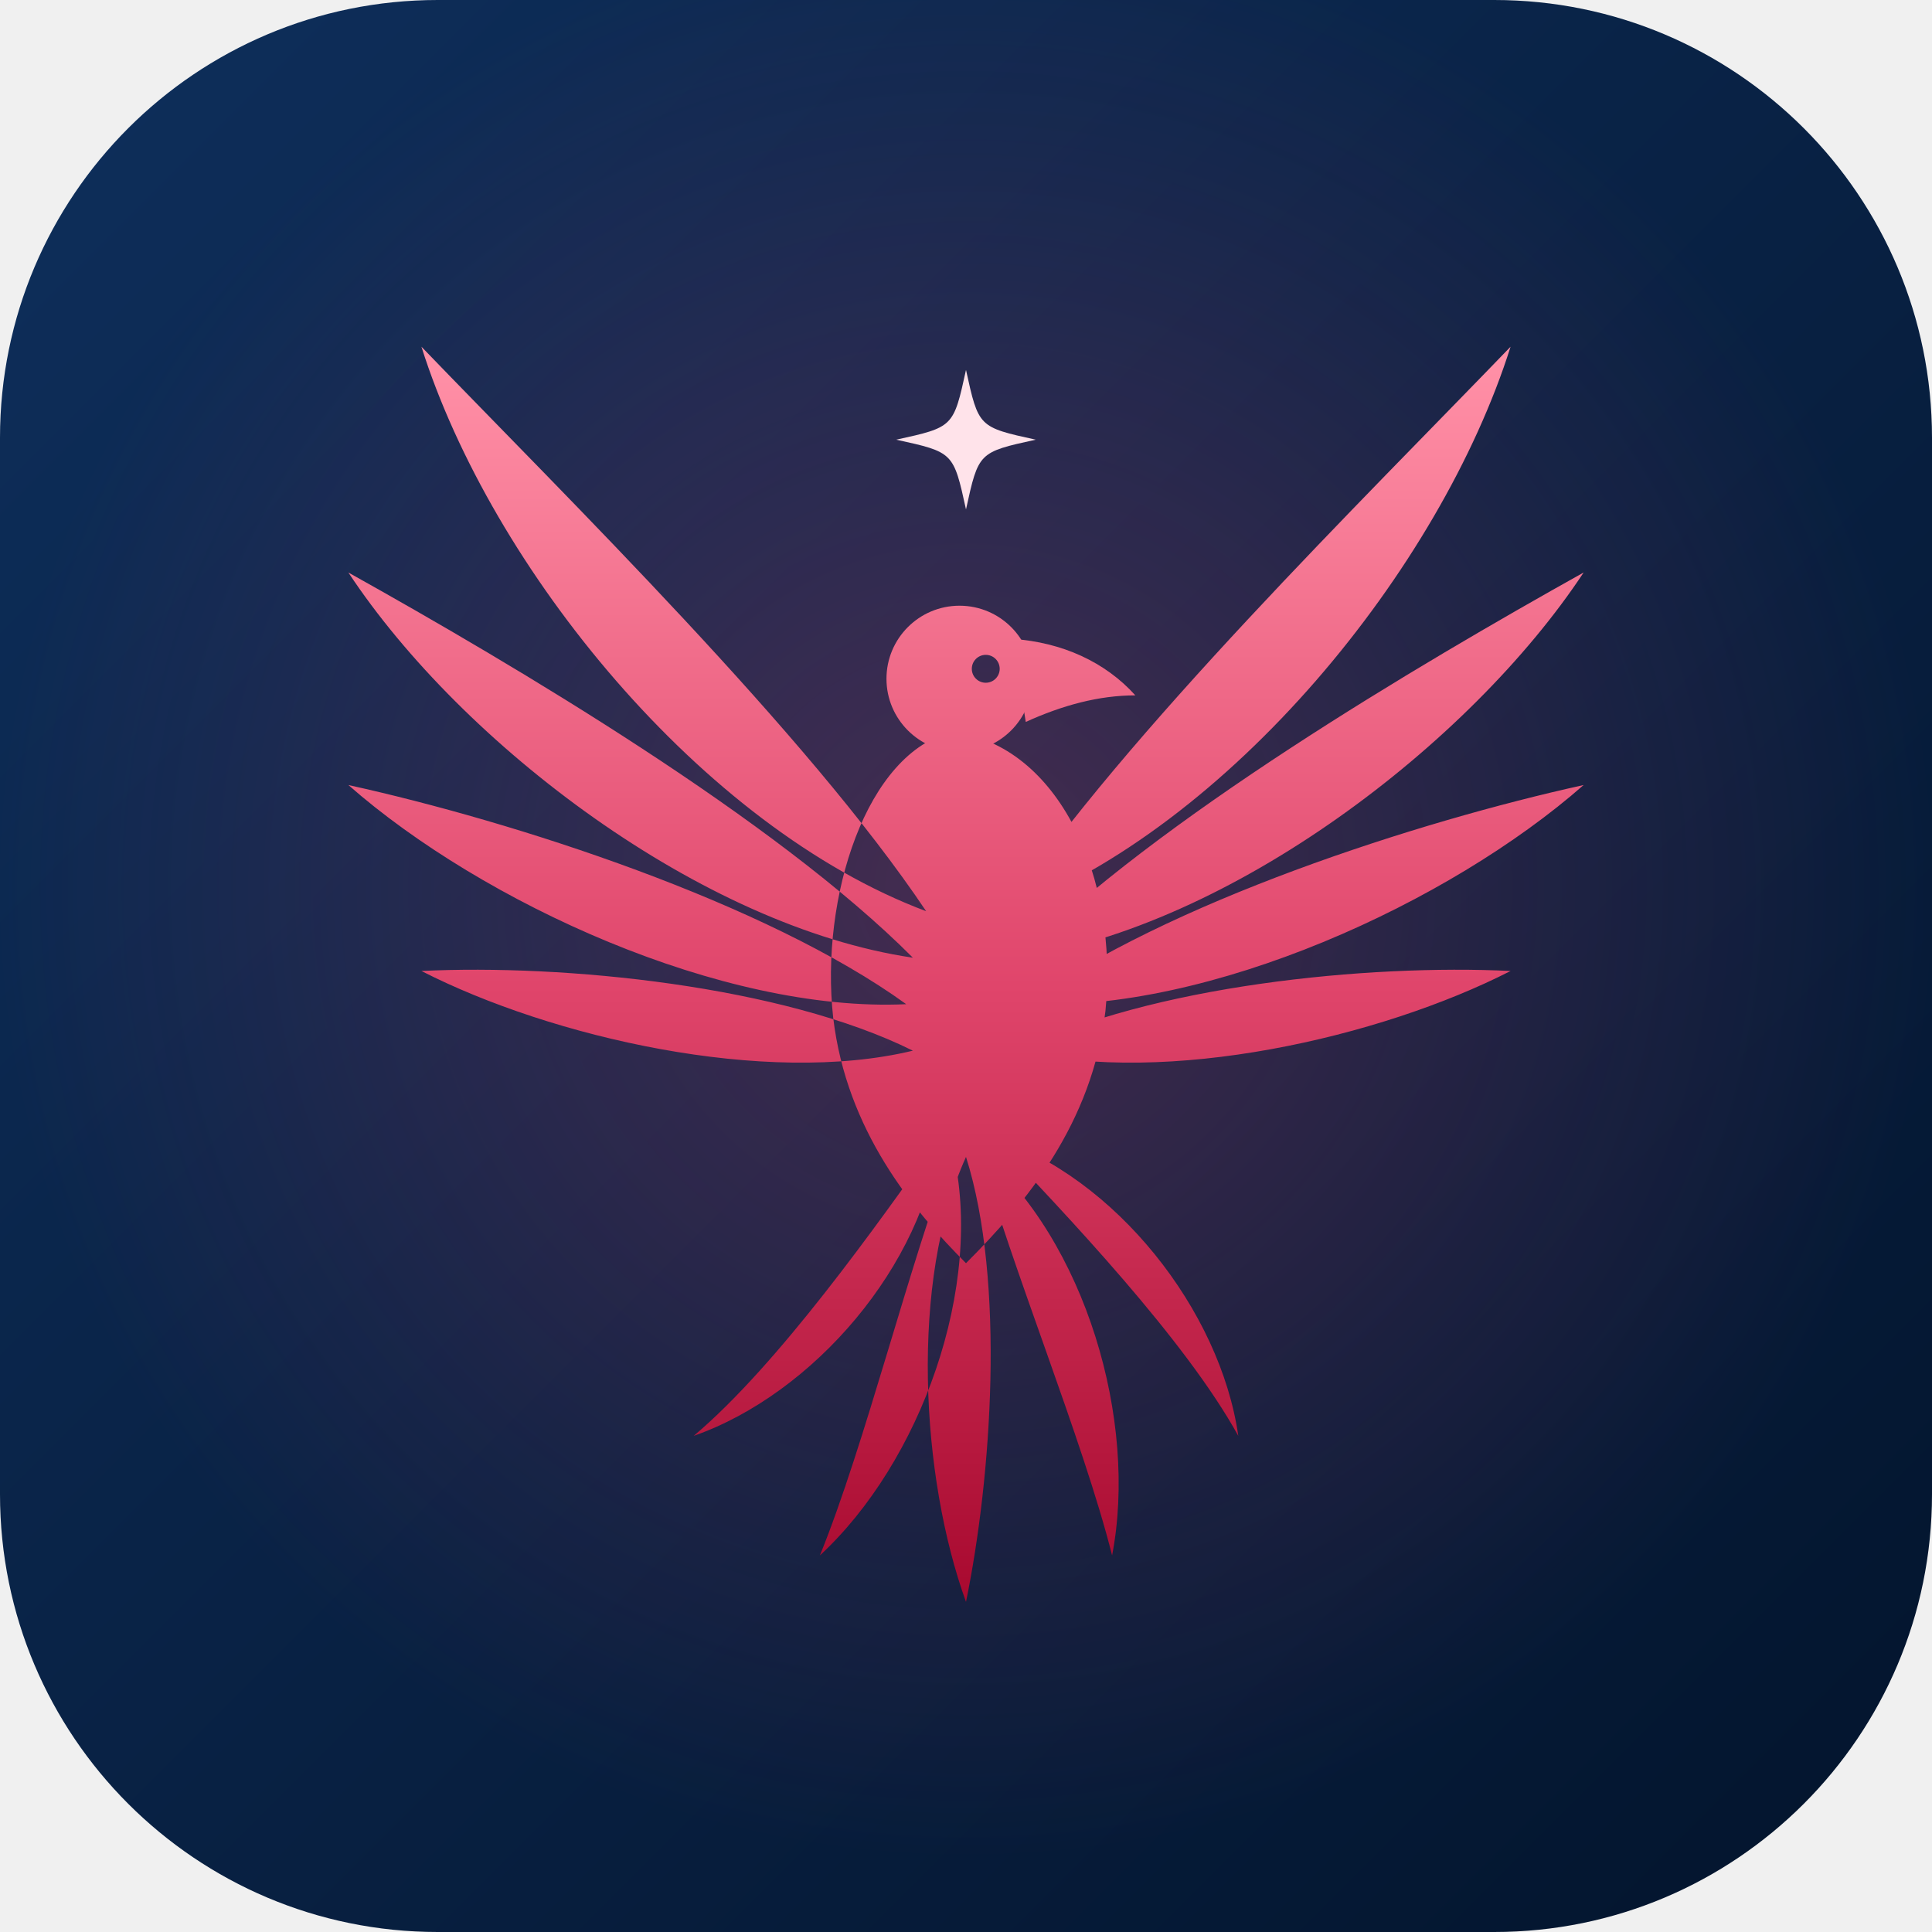
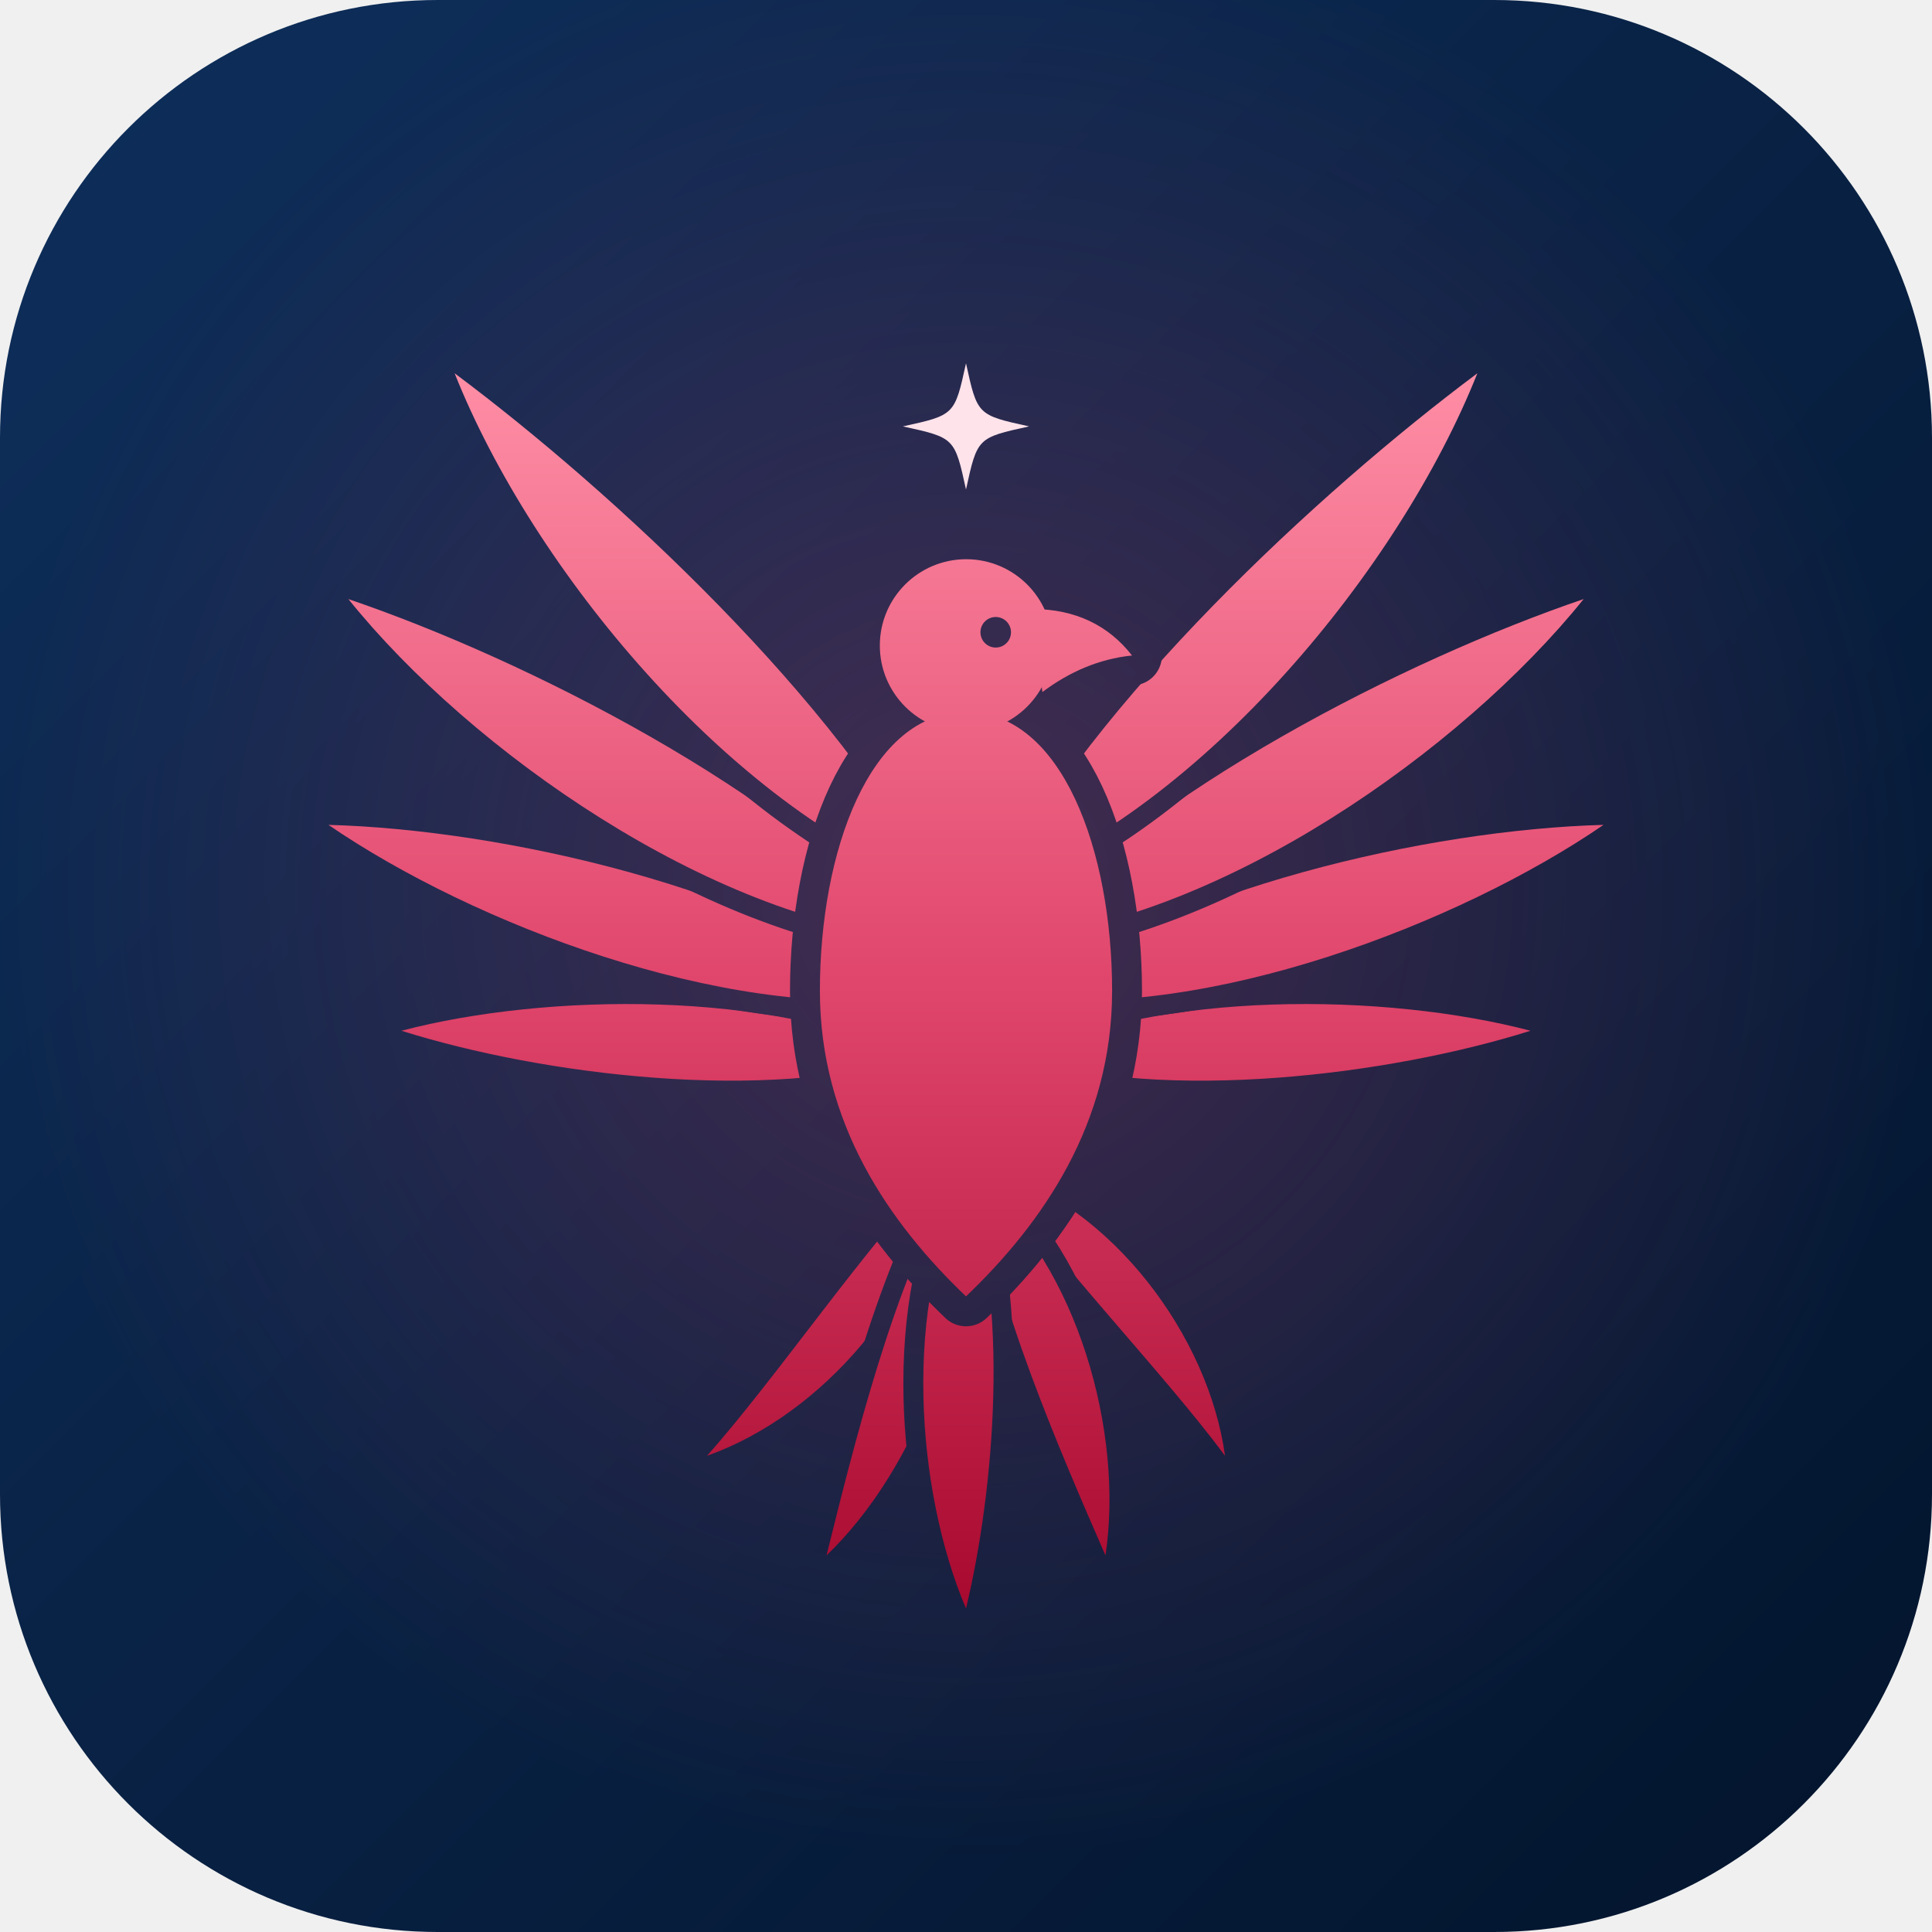
<svg xmlns="http://www.w3.org/2000/svg" viewBox="0 0 512 512" width="512" height="512">
  <defs>
    <linearGradient id="bg" x1="0" y1="0" x2="1" y2="1">
      <stop offset="0" stop-color="#0E2F5C" />
      <stop offset="1" stop-color="#03142C" />
    </linearGradient>
-     <linearGradient id="g" x1="0" y1="99" x2="0" y2="470" gradientUnits="userSpaceOnUse">
+     <linearGradient id="g" x1="0" y1="93" x2="0" y2="468" gradientUnits="userSpaceOnUse">
      <stop offset="0" stop-color="#FF8FA6" />
      <stop offset=".5" stop-color="#E0456B" />
      <stop offset="1" stop-color="#A8092F" />
    </linearGradient>
    <radialGradient id="glow" cx=".5" cy=".46" r=".5">
      <stop offset="0" stop-color="#E0456B" stop-opacity=".28" />
      <stop offset="1" stop-color="#E0456B" stop-opacity="0" />
    </radialGradient>
  </defs>
  <rect width="512" height="512" rx="116" fill="url(#bg)" />
  <rect width="512" height="512" rx="116" fill="url(#glow)" />
-   <g transform="translate(256 256) scale(0.88) translate(-256 -278.5)">
-     <path d="M244 262 C208.1 208.4 136.3 138 92 92 C113.1 158.8 176.5 236.7 244 262Z M268 262 C303.9 208.4 375.7 138 420 92 C398.9 158.8 335.5 236.7 268 262Z M240 276 C198.6 234.4 120.5 188.2 70 160 C104.3 211.9 176.6 266.7 240 276Z M272 276 C313.4 234.4 391.5 188.2 442 160 C407.7 211.9 335.4 266.7 272 276Z M238 290 C195.7 259.4 120 235 70 224 C110.4 259.5 182.7 292.6 238 290Z M274 290 C316.3 259.4 392 235 442 224 C401.6 259.5 329.3 292.6 274 290Z M240 304 C200.6 284.4 134.9 277.9 92 280 C131.3 300.1 195.7 314.7 240 304Z M272 304 C311.4 284.4 377.1 277.9 420 280 C380.7 300.1 316.3 314.7 272 304Z M256 336 C239 373.5 242.4 432.5 256 470 C263.7 432.5 267.9 373.5 256 336Z M252 334 C261.7 375 242.2 428.1 212 456 C225.6 422.6 239.1 367.6 252 334Z M260 334 C292.1 361.3 307.8 415.6 300 456 C291.2 421.1 269.5 368.7 260 334Z M248 330 C243.5 368.5 210 407.4 174 420 C199.4 398.6 229.1 356.7 248 330Z M264 330 C300.9 341.9 332.6 382.2 338 420 C322 391 286.5 353.7 264 330Z M252 208 C284 212 302 252 298 292 C294 326 274 350 256 368 C240 352 220 328 216 294 C212 258 226 214 252 208Z M270 180 C285 181 298 187 307 197 C296 197 285 200 274 205 Z" fill="url(#g)" />
-     <path d="M254 170 a22 22 0 1 0 0.1 0Z M262 184.8 a4.2 4.2 0 1 1 -0.1 0Z" fill="url(#g)" fill-rule="evenodd" />
-     <path d="M256 99 C259.78 116.22 259.78 116.22 277 120 C259.78 123.78 259.78 123.78 256 141 C252.22 123.78 252.22 123.78 235 120 C252.22 116.22 252.22 116.22 256 99Z" fill="#FFE3EA" />
+   <g transform="translate(256 256) scale(0.88) translate(-256 -274.5)">
+     <defs>
+       <mask id="hm5-0" maskUnits="userSpaceOnUse" x="0" y="0" width="512" height="512">
+         <rect width="512" height="512" fill="#fff" />
+         <path d="M256 198 C285 198 300 240 300 282 C300 322 279 352 256 374 C233 352 212 322 212 282 C212 240 227 198 256 198Z M276 167 C289 167 299 172 306 181 C296 182 287 186 279 192Z M256 152 a26 26 0 1 0 0.1 0Z" fill="#000" stroke="#000" stroke-width="18" stroke-linejoin="round" />
+       </mask>
+       <mask id="hm5-1" maskUnits="userSpaceOnUse" x="0" y="0" width="512" height="512">
+         <rect width="512" height="512" fill="#fff" />
+         <path d="M256 198 C285 198 300 240 300 282 C300 322 279 352 256 374 C233 352 212 322 212 282 C212 240 227 198 256 198Z M276 167 C289 167 299 172 306 181 C296 182 287 186 279 192Z M256 152 a26 26 0 1 0 0.1 0Z" fill="#000" stroke="#000" stroke-width="18" stroke-linejoin="round" />
+         <path d="M246 250 C218.1 195.3 150.1 131.9 102 96 C125.4 154.9 184.6 226.6 246 250Z" fill="#000" stroke="#000" stroke-width="12" stroke-linejoin="round" />
+       </mask>
+       <mask id="hm5-2" maskUnits="userSpaceOnUse" x="0" y="0" width="512" height="512">
+         <rect width="512" height="512" fill="#fff" />
+         <path d="M256 198 C285 198 300 240 300 282 C300 322 279 352 256 374 C233 352 212 322 212 282 C212 240 227 198 256 198Z M276 167 C289 167 299 172 306 181 C296 182 287 186 279 192Z M256 152 a26 26 0 1 0 0.1 0Z" fill="#000" stroke="#000" stroke-width="18" stroke-linejoin="round" />
+         <path d="M246 250 C218.1 195.3 150.1 131.9 102 96 C125.4 154.9 184.6 226.6 246 250Z" fill="#000" stroke="#000" stroke-width="12" stroke-linejoin="round" />
+         <path d="M240 266 C201.7 222 123.8 182.3 70 164 C107.1 210.1 178.9 259.9 240 266Z" fill="#000" stroke="#000" stroke-width="12" stroke-linejoin="round" />
+       </mask>
+       <mask id="hm5-3" maskUnits="userSpaceOnUse" x="0" y="0" width="512" height="512">
+         <rect width="512" height="512" fill="#fff" />
+         <path d="M256 198 C285 198 300 240 300 282 C300 322 279 352 256 374 C233 352 212 322 212 282 C212 240 227 198 256 198Z M276 167 C289 167 299 172 306 181 C296 182 287 186 279 192Z M256 152 a26 26 0 1 0 0.1 0Z" fill="#000" stroke="#000" stroke-width="18" stroke-linejoin="round" />
+         <path d="M246 250 C218.1 195.3 150.1 131.9 102 96 C125.4 154.9 184.6 226.6 246 250Z" fill="#000" stroke="#000" stroke-width="12" stroke-linejoin="round" />
+         <path d="M240 266 C201.7 222 123.8 182.3 70 164 C107.1 210.1 178.9 259.9 240 266Z" fill="#000" stroke="#000" stroke-width="12" stroke-linejoin="round" />
+         <path d="M238 284 C194.7 251.2 116.6 233.4 64 232 C108.1 262.2 183 290.3 238 284Z" fill="#000" stroke="#000" stroke-width="12" stroke-linejoin="round" />
+       </mask>
+       <mask id="hm5-4" maskUnits="userSpaceOnUse" x="0" y="0" width="512" height="512">
+         <rect width="512" height="512" fill="#fff" />
+         <path d="M256 198 C285 198 300 240 300 282 C300 322 279 352 256 374 C233 352 212 322 212 282 C212 240 227 198 256 198Z M276 167 C289 167 299 172 306 181 C296 182 287 186 279 192Z M256 152 a26 26 0 1 0 0.1 0Z" fill="#000" stroke="#000" stroke-width="18" stroke-linejoin="round" />
+       </mask>
+       <mask id="hm5-5" maskUnits="userSpaceOnUse" x="0" y="0" width="512" height="512">
+         <rect width="512" height="512" fill="#fff" />
+         <path d="M256 198 C285 198 300 240 300 282 C300 322 279 352 256 374 C233 352 212 322 212 282 C212 240 227 198 256 198Z M276 167 C289 167 299 172 306 181 C296 182 287 186 279 192Z M256 152 a26 26 0 1 0 0.1 0Z" fill="#000" stroke="#000" stroke-width="18" stroke-linejoin="round" />
+         <path d="M266 250 C293.9 195.3 361.9 131.9 410 96 C386.6 154.9 327.4 226.6 266 250Z" fill="#000" stroke="#000" stroke-width="12" stroke-linejoin="round" />
+       </mask>
+       <mask id="hm5-6" maskUnits="userSpaceOnUse" x="0" y="0" width="512" height="512">
+         <rect width="512" height="512" fill="#fff" />
+         <path d="M256 198 C285 198 300 240 300 282 C300 322 279 352 256 374 C233 352 212 322 212 282 C212 240 227 198 256 198Z M276 167 C289 167 299 172 306 181 C296 182 287 186 279 192Z M256 152 a26 26 0 1 0 0.1 0Z" fill="#000" stroke="#000" stroke-width="18" stroke-linejoin="round" />
+         <path d="M266 250 C293.9 195.3 361.9 131.9 410 96 C386.6 154.9 327.4 226.6 266 250Z" fill="#000" stroke="#000" stroke-width="12" stroke-linejoin="round" />
+         <path d="M272 266 C310.3 222 388.2 182.3 442 164 C404.9 210.1 333.1 259.9 272 266Z" fill="#000" stroke="#000" stroke-width="12" stroke-linejoin="round" />
+       </mask>
+       <mask id="hm5-7" maskUnits="userSpaceOnUse" x="0" y="0" width="512" height="512">
+         <rect width="512" height="512" fill="#fff" />
+         <path d="M256 198 C285 198 300 240 300 282 C300 322 279 352 256 374 C233 352 212 322 212 282 C212 240 227 198 256 198Z M276 167 C289 167 299 172 306 181 C296 182 287 186 279 192Z M256 152 a26 26 0 1 0 0.1 0Z" fill="#000" stroke="#000" stroke-width="18" stroke-linejoin="round" />
+         <path d="M266 250 C293.9 195.3 361.9 131.9 410 96 C386.6 154.9 327.4 226.6 266 250Z" fill="#000" stroke="#000" stroke-width="12" stroke-linejoin="round" />
+         <path d="M272 266 C310.3 222 388.2 182.3 442 164 C404.9 210.1 333.1 259.9 272 266Z" fill="#000" stroke="#000" stroke-width="12" stroke-linejoin="round" />
+         <path d="M274 284 C317.3 251.2 395.4 233.4 448 232 C403.9 262.2 329 290.3 274 284Z" fill="#000" stroke="#000" stroke-width="12" stroke-linejoin="round" />
+       </mask>
+       <mask id="hm5-8" maskUnits="userSpaceOnUse" x="0" y="0" width="512" height="512">
+         <rect width="512" height="512" fill="#fff" />
+         <path d="M256 198 C285 198 300 240 300 282 C300 322 279 352 256 374 C233 352 212 322 212 282 C212 240 227 198 256 198Z M276 167 C289 167 299 172 306 181 C296 182 287 186 279 192Z M256 152 a26 26 0 1 0 0.1 0Z" fill="#000" stroke="#000" stroke-width="18" stroke-linejoin="round" />
+       </mask>
+       <mask id="hm5-9" maskUnits="userSpaceOnUse" x="0" y="0" width="512" height="512">
+         <rect width="512" height="512" fill="#fff" />
+         <path d="M256 198 C285 198 300 240 300 282 C300 322 279 352 256 374 C233 352 212 322 212 282 C212 240 227 198 256 198Z M276 167 C289 167 299 172 306 181 C296 182 287 186 279 192Z M256 152 a26 26 0 1 0 0.1 0Z" fill="#000" stroke="#000" stroke-width="18" stroke-linejoin="round" />
+         <path d="M256 340 C237 375.8 240.8 432.2 256 468 C264.6 432.2 269.3 375.8 256 340Z" fill="#000" stroke="#000" stroke-width="12" stroke-linejoin="round" />
+       </mask>
+       <mask id="hm5-10" maskUnits="userSpaceOnUse" x="0" y="0" width="512" height="512">
+         <rect width="512" height="512" fill="#fff" />
+         <path d="M256 198 C285 198 300 240 300 282 C300 322 279 352 256 374 C233 352 212 322 212 282 C212 240 227 198 256 198Z M276 167 C289 167 299 172 306 181 C296 182 287 186 279 192Z M256 152 a26 26 0 1 0 0.1 0Z" fill="#000" stroke="#000" stroke-width="18" stroke-linejoin="round" />
+         <path d="M256 340 C237 375.8 240.8 432.2 256 468 C264.6 432.2 269.3 375.8 256 340Z" fill="#000" stroke="#000" stroke-width="12" stroke-linejoin="round" />
+         <path d="M252 340 C260.3 377.8 240.9 426.2 214 452 C222 419.7 234.5 369 252 340Z" fill="#000" stroke="#000" stroke-width="12" stroke-linejoin="round" />
+       </mask>
+       <mask id="hm5-11" maskUnits="userSpaceOnUse" x="0" y="0" width="512" height="512">
+         <rect width="512" height="512" fill="#fff" />
+         <path d="M256 198 C285 198 300 240 300 282 C300 322 279 352 256 374 C233 352 212 322 212 282 C212 240 227 198 256 198Z M276 167 C289 167 299 172 306 181 C296 182 287 186 279 192Z M256 152 a26 26 0 1 0 0.1 0Z" fill="#000" stroke="#000" stroke-width="18" stroke-linejoin="round" />
+         <path d="M256 340 C237 375.8 240.8 432.2 256 468 C264.6 432.2 269.3 375.8 256 340Z" fill="#000" stroke="#000" stroke-width="12" stroke-linejoin="round" />
+       </mask>
+       <mask id="hm5-12" maskUnits="userSpaceOnUse" x="0" y="0" width="512" height="512">
+         <rect width="512" height="512" fill="#fff" />
+         <path d="M256 198 C285 198 300 240 300 282 C300 322 279 352 256 374 C233 352 212 322 212 282 C212 240 227 198 256 198Z M276 167 C289 167 299 172 306 181 C296 182 287 186 279 192Z M256 152 a26 26 0 1 0 0.1 0Z" fill="#000" stroke="#000" stroke-width="18" stroke-linejoin="round" />
+         <path d="M256 340 C237 375.8 240.8 432.2 256 468 C264.6 432.2 269.3 375.8 256 340Z" fill="#000" stroke="#000" stroke-width="12" stroke-linejoin="round" />
+         <path d="M260 340 C289.6 364.9 303.6 415.1 298 452 C284.7 421.5 263.8 373.7 260 340Z" fill="#000" stroke="#000" stroke-width="12" stroke-linejoin="round" />
+       </mask>
+     </defs>
+     <path d="M246 250 C218.1 195.3 150.1 131.9 102 96 C125.4 154.9 184.6 226.6 246 250Z" fill="url(#g)" mask="url(#hm5-0)" />
+     <path d="M240 266 C201.7 222 123.8 182.3 70 164 C107.1 210.1 178.9 259.9 240 266Z" fill="url(#g)" mask="url(#hm5-1)" />
+     <path d="M238 284 C194.7 251.2 116.6 233.4 64 232 C108.1 262.2 183 290.3 238 284Z" fill="url(#g)" mask="url(#hm5-2)" />
+     <path d="M240 302 C197.8 281.8 129.8 282.5 86 294 C128.5 307.4 196 315.7 240 302Z" fill="url(#g)" mask="url(#hm5-3)" />
+     <path d="M266 250 C293.9 195.3 361.9 131.9 410 96 C386.6 154.9 327.4 226.6 266 250Z" fill="url(#g)" mask="url(#hm5-4)" />
+     <path d="M272 266 C310.3 222 388.2 182.3 442 164 C404.9 210.1 333.1 259.9 272 266Z" fill="url(#g)" mask="url(#hm5-5)" />
+     <path d="M274 284 C317.3 251.2 395.4 233.4 448 232 C403.9 262.2 329 290.3 274 284Z" fill="url(#g)" mask="url(#hm5-6)" />
+     <path d="M272 302 C314.2 281.8 382.2 282.5 426 294 C383.5 307.4 316 315.7 272 302Z" fill="url(#g)" mask="url(#hm5-7)" />
+     <path d="M256 340 C237 375.8 240.8 432.2 256 468 C264.6 432.2 269.3 375.8 256 340Z" fill="url(#g)" mask="url(#hm5-8)" />
+     <path d="M252 340 C260.3 377.8 240.9 426.2 214 452 C222 419.7 234.5 369 252 340Z" fill="url(#g)" mask="url(#hm5-9)" />
+     <path d="M248 336 C244.7 373.3 212.3 409.9 178 422 C198.7 398.8 226.2 358.3 248 336Z" fill="url(#g)" mask="url(#hm5-10)" />
+     <path d="M260 340 C289.6 364.9 303.6 415.1 298 452 C284.7 421.5 263.8 373.7 260 340Z" fill="url(#g)" mask="url(#hm5-11)" />
+     <path d="M264 336 C299.9 346.8 329.1 386 334 422 C315.5 397 281.4 361.8 264 336Z" fill="url(#g)" mask="url(#hm5-12)" />
+     <path d="M256 198 C285 198 300 240 300 282 C300 322 279 352 256 374 C233 352 212 322 212 282 C212 240 227 198 256 198Z M276 167 C289 167 299 172 306 181 C296 182 287 186 279 192Z" fill="url(#g)" />
+     <path d="M256 152 a26 26 0 1 0 0.1 0Z M265 169.4 a4.6 4.6 0 1 1 -0.1 0Z" fill="url(#g)" fill-rule="evenodd" />
+     <path d="M256 93 C259.42 108.58 259.42 108.58 275 112 C259.42 115.42 259.42 115.42 256 131 C252.58 115.42 252.58 115.42 237 112 C252.58 108.58 252.58 108.58 256 93Z" fill="#FFE3EA" />
  </g>
</svg>
